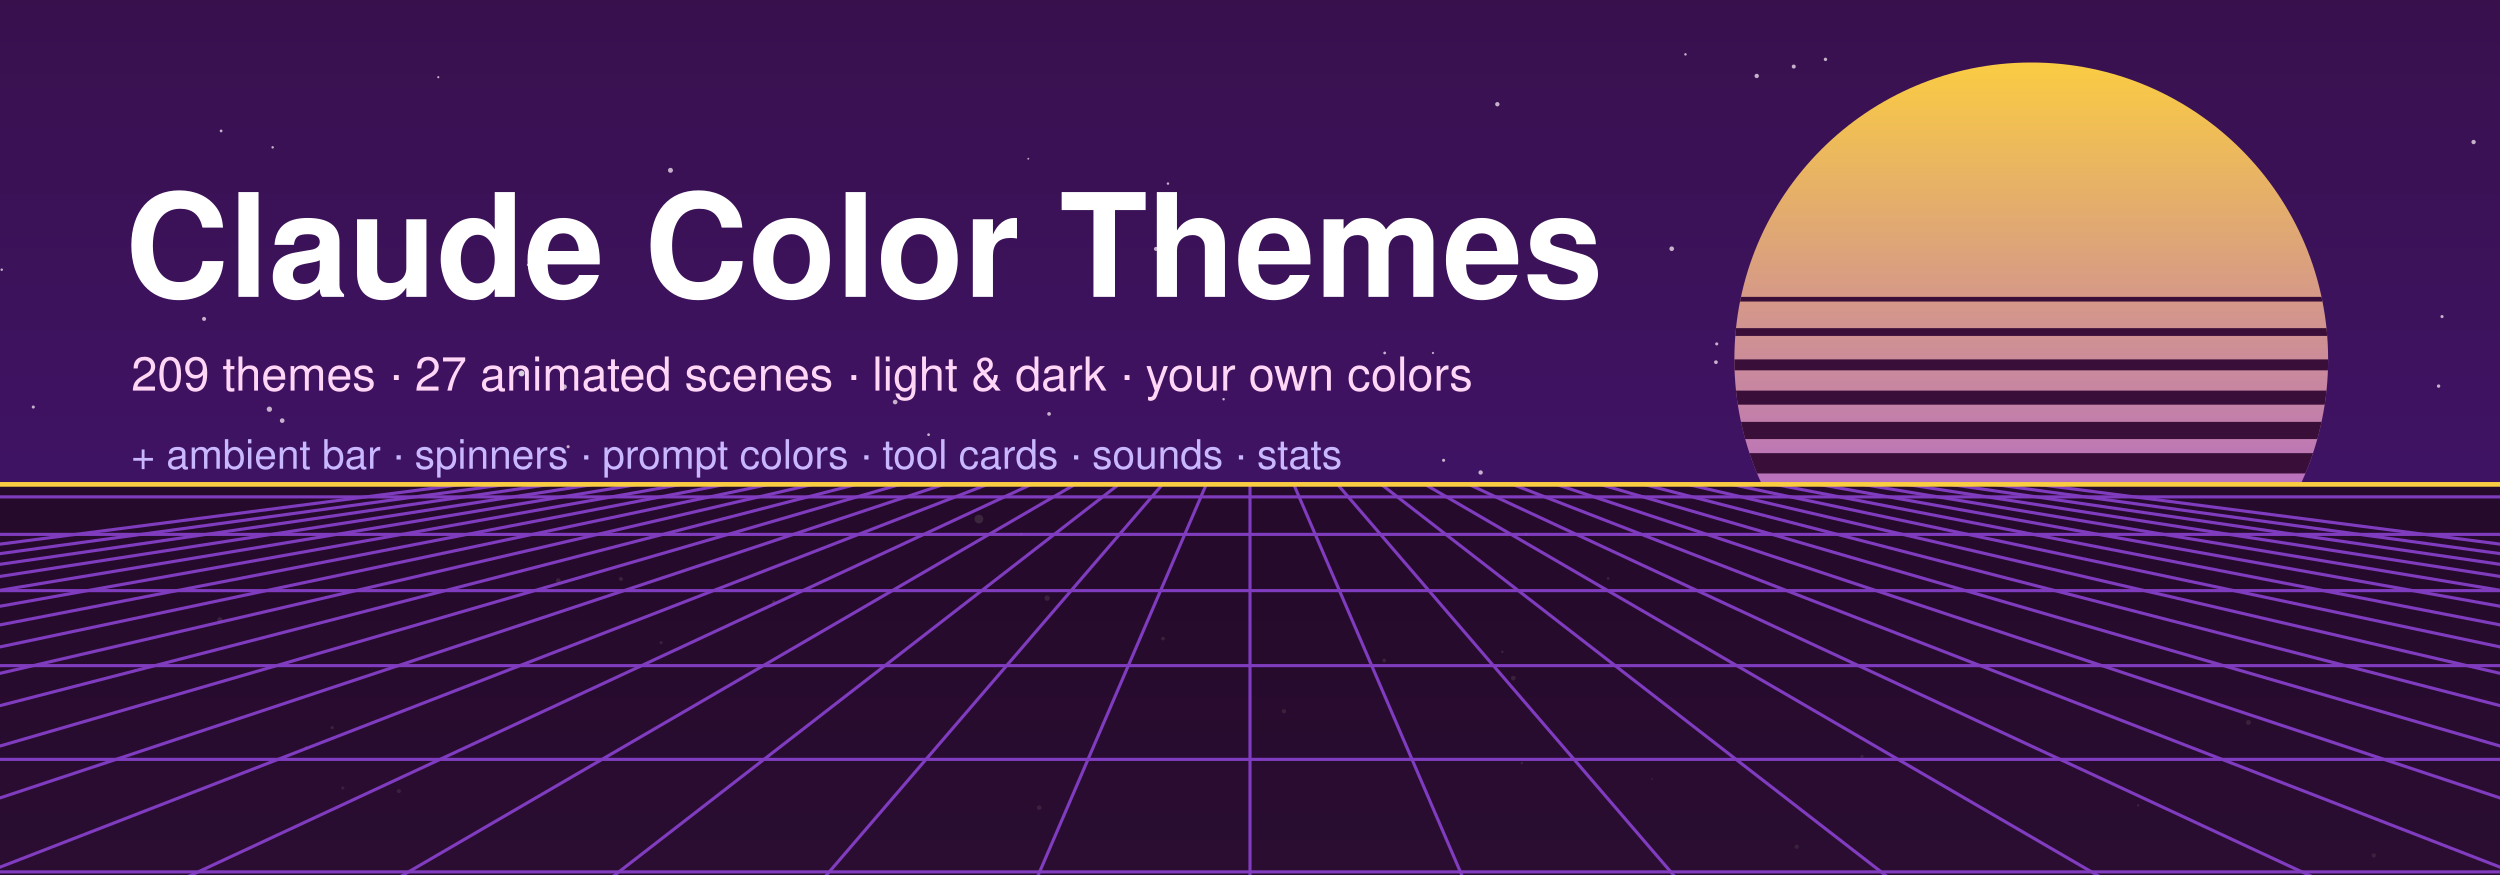
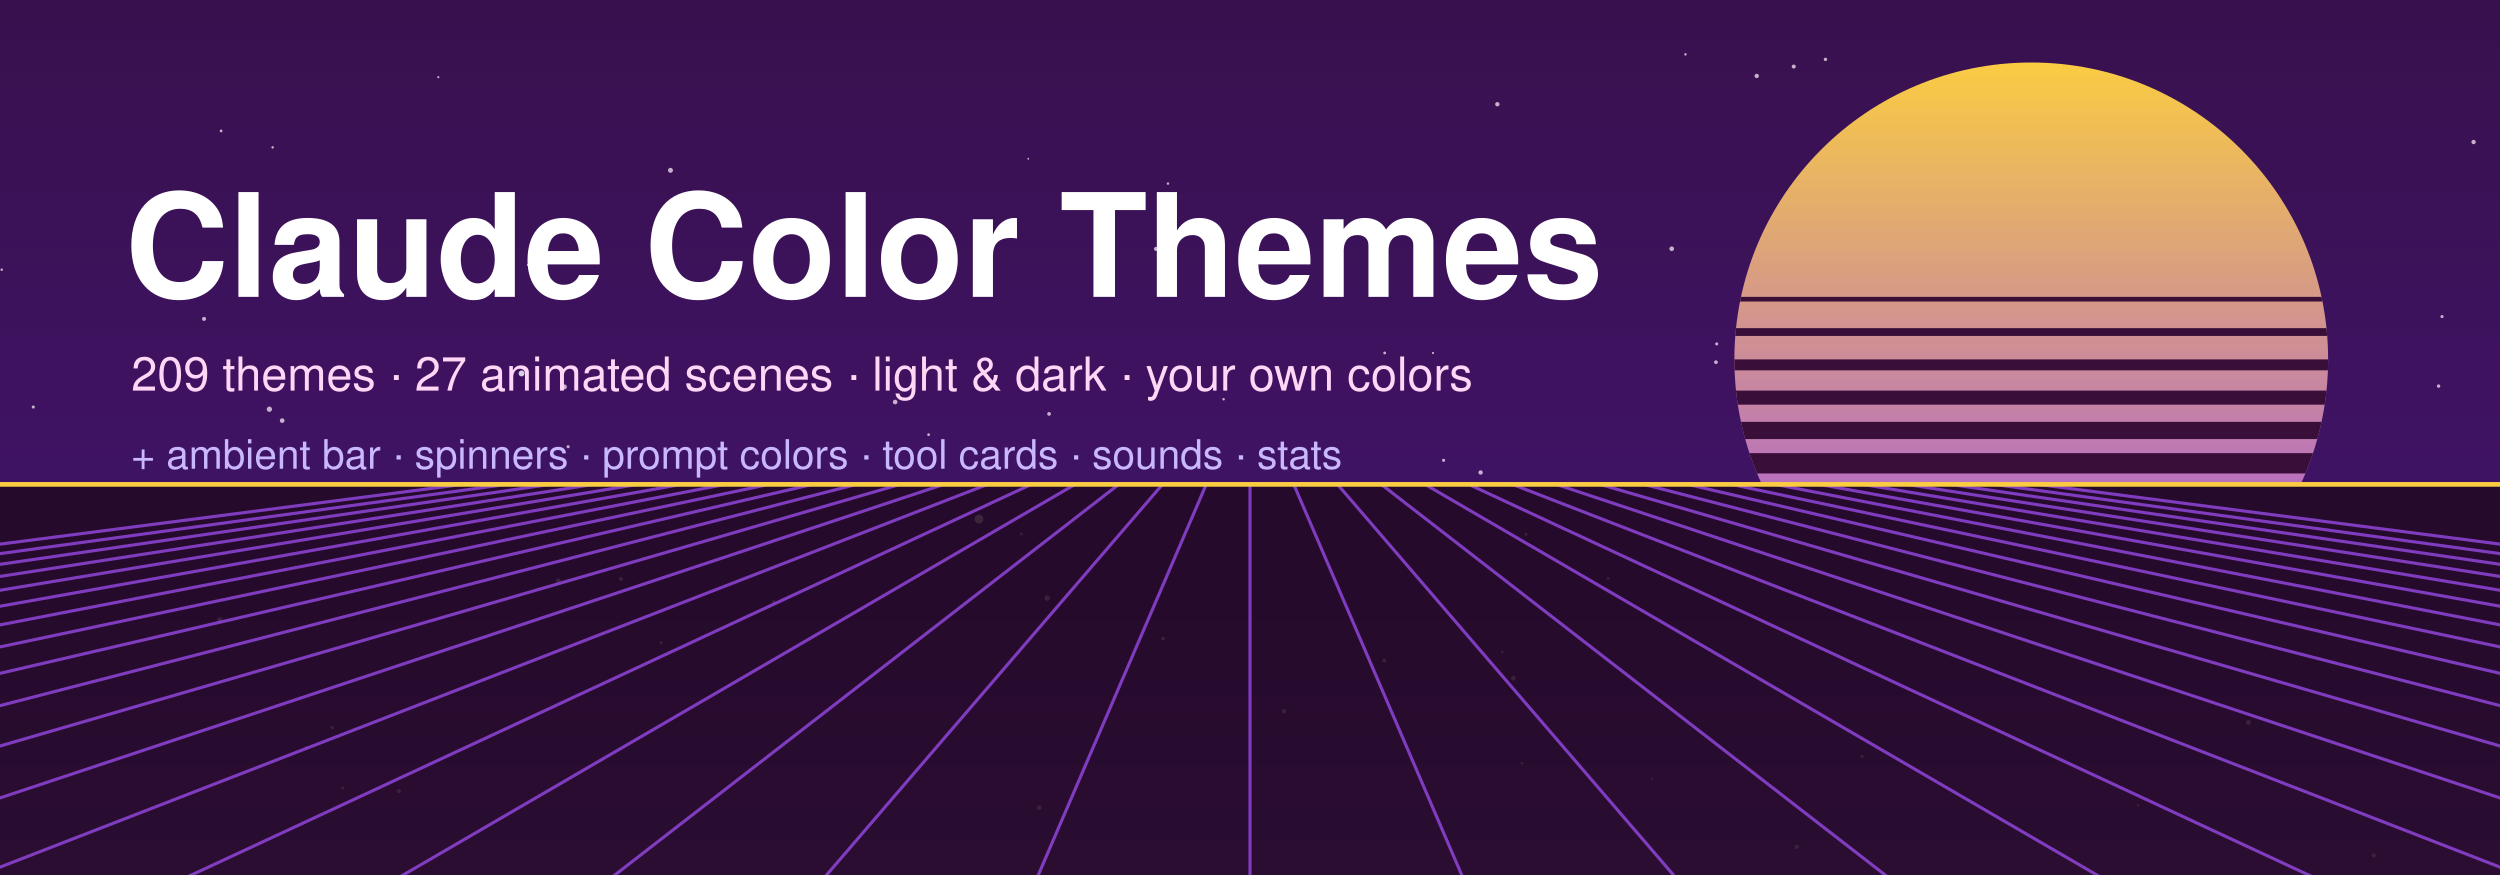
<svg xmlns="http://www.w3.org/2000/svg" width="1600" height="560" viewBox="0 330 1600 560" preserveAspectRatio="xMidYMid slice">
  <defs>
    <linearGradient id="sky2" x1="0" y1="0" x2="0" y2="1">
      <stop offset="0" stop-color="#310c31" stop-opacity=".9" />
      <stop offset=".7" stop-color="#4d1782" stop-opacity=".75" />
      <stop offset="1" stop-color="#9e4cf0" stop-opacity=".6" />
    </linearGradient>
    <linearGradient id="sun2" x1="0" y1="0" x2="0" y2="1">
      <stop offset="0" stop-color="#facc42" />
      <stop offset="1" stop-color="#9e4cf0" />
    </linearGradient>
    <linearGradient id="tail" x1="0" y1="0" x2="1" y2="0">
      <stop offset="0" stop-color="#ffffff" stop-opacity="0" />
      <stop offset="1" stop-color="#ffffff" />
    </linearGradient>
    <clipPath id="sunclip">
      <rect x="1050" y="360" width="500" height="280" />
    </clipPath>
    <clipPath id="sundisc">
      <circle cx="1300" cy="560" r="190" />
    </clipPath>
  </defs>
-   <style>.bg{fill:#1a0a1a}.lo{opacity:.8}@keyframes tw{0%,100%{opacity:.3}50%{opacity:1}}.t0{animation:tw 4s ease-in-out infinite}.t1{animation:tw 5.5s ease-in-out infinite -1.5s}.t2{animation:tw 7s ease-in-out infinite -3s}.t3{animation:tw 9s ease-in-out infinite -5s}@keyframes streak{0%{transform:translate(0,0);opacity:0}6%{opacity:1}22%{transform:translate(-700px,420px);opacity:0}100%{transform:translate(-700px,420px);opacity:0}}.st{animation:streak linear infinite}@keyframes floor{from{transform:translateY(0)}to{transform:translateY(48px)}}.fm{animation:floor 2.4s linear infinite}</style>
+   <style>.bg{fill:#1a0a1a}.lo{opacity:.8}@keyframes tw{0%,100%{opacity:.3}50%{opacity:1}}.t0{animation:tw 4s ease-in-out infinite}.t1{animation:tw 5.5s ease-in-out infinite -1.5s}.t2{animation:tw 7s ease-in-out infinite -3s}.t3{animation:tw 9s ease-in-out infinite -5s}@keyframes streak{0%{transform:translate(0,0);opacity:0}8%{opacity:1}45%{opacity:.9}60%{transform:translate(-760px,456px);opacity:0}100%{transform:translate(-760px,456px);opacity:0}}.st{animation:streak 6s linear infinite;will-change:transform,opacity}@keyframes sfl{0%{transform:translateY(0);opacity:0}6%{opacity:1}100%{transform:translateY(420px);opacity:1}}.sfl{animation:sfl 7s cubic-bezier(.55,0,.9,.6) infinite;will-change:transform}</style>
  <rect class="bg" width="1600" height="1000" />
  <rect width="1600" height="1000" fill="url(#sky2)" />
  <g opacity=".8">
    <g class="t0">
      <circle cx="1439" cy="792.4" r="1.6" fill="#e8d9e8" />
      <circle cx="886.2" cy="555.9" r="0.9" fill="#e8d9e8" />
      <circle cx="1418.1" cy="625.4" r="0.6" fill="#e8d9e8" />
      <circle cx="322.7" cy="172.5" r="0.6" fill="#e8d9e8" />
      <circle cx="735.7" cy="120" r="1" fill="#e8d9e8" />
      <circle cx="194.2" cy="302.6" r="0.8" fill="#e8d9e8" />
      <circle cx="1543.6" cy="300.6" r="1" fill="#e8d9e8" />
      <circle cx="1168.3" cy="368" r="1.1" fill="#e8d9e8" />
      <circle cx="280.5" cy="379.4" r="0.7" fill="#e8d9e8" />
      <circle cx="40.5" cy="116.5" r="1.1" fill="#e8d9e8" />
      <circle cx="195.8" cy="808.3" r="0.8" fill="#e8d9e8" />
      <circle cx="96.4" cy="470.8" r="1.4" fill="#e8d9e8" />
      <circle cx="864.9" cy="972.9" r="1.5" fill="#e8d9e8" />
      <circle cx="495.2" cy="715.2" r="1.1" fill="#e8d9e8" />
      <circle cx="141.5" cy="413.8" r="0.9" fill="#e8d9e8" />
      <circle cx="671.4" cy="594.9" r="1.2" fill="#e8d9e8" />
      <circle cx="594.3" cy="608.2" r="0.9" fill="#e8d9e8" />
      <circle cx="1.1" cy="502.6" r="0.8" fill="#e8d9e8" />
      <circle cx="1268.4" cy="613" r="1.3" fill="#e8d9e8" />
      <circle cx="626.5" cy="662.2" r="2.8" fill="#ffffff" />
      <circle cx="333.8" cy="569" r="1.9" fill="#ffffff" />
      <circle cx="783.1" cy="585.5" r="0.8" fill="#e8d9e8" />
      <circle cx="572.9" cy="587.3" r="1.5" fill="#e8d9e8" />
      <circle cx="113.7" cy="30.6" r="1" fill="#e8d9e8" />
      <circle cx="961.5" cy="747.2" r="0.8" fill="#e8d9e8" />
      <circle cx="947.6" cy="632.4" r="1.4" fill="#e8d9e8" />
      <circle cx="255.3" cy="836.3" r="1.3" fill="#e8d9e8" />
      <circle cx="381" cy="578.3" r="0.7" fill="#e8d9e8" />
      <circle cx="1329.9" cy="250.3" r="1.2" fill="#e8d9e8" />
      <circle cx="97.7" cy="44.4" r="0.7" fill="#e8d9e8" />
    </g>
    <g class="t1">
      <circle cx="653.6" cy="671.8" r="0.9" fill="#e8d9e8" />
      <circle cx="885.9" cy="752.7" r="1.2" fill="#e8d9e8" />
      <circle cx="739.8" cy="489.3" r="1.3" fill="#e8d9e8" />
      <circle cx="172.4" cy="591.9" r="1.7" fill="#e8d9e8" />
      <circle cx="397.4" cy="700.5" r="1.3" fill="#e8d9e8" />
      <circle cx="1057.2" cy="828.5" r="0.6" fill="#e8d9e8" />
      <circle cx="1143.2" cy="12" r="1.3" fill="#e8d9e8" />
      <circle cx="974" cy="818.4" r="0.8" fill="#e8d9e8" />
      <circle cx="1316.1" cy="483.2" r="1" fill="#e8d9e8" />
      <circle cx="953.3" cy="944.2" r="1.1" fill="#e8d9e8" />
      <circle cx="140.7" cy="726.7" r="1.7" fill="#e8d9e8" />
      <circle cx="563.2" cy="306.1" r="1.6" fill="#e8d9e8" />
      <circle cx="1373.1" cy="955.1" r="1" fill="#e8d9e8" />
      <circle cx="1134" cy="266.9" r="0.7" fill="#e8d9e8" />
      <circle cx="1191.7" cy="814.1" r="1" fill="#e8d9e8" />
      <circle cx="976.6" cy="671.9" r="1" fill="#e8d9e8" />
      <circle cx="1001.9" cy="291.3" r="1.3" fill="#e8d9e8" />
      <circle cx="219.4" cy="834.3" r="1" fill="#e8d9e8" />
      <circle cx="469.8" cy="304" r="1.3" fill="#e8d9e8" />
      <circle cx="361.2" cy="577.6" r="1.6" fill="#e8d9e8" />
      <circle cx="1282.8" cy="257.9" r="1.3" fill="#e8d9e8" />
      <circle cx="928.4" cy="990.4" r="0.7" fill="#e8d9e8" />
      <circle cx="1124.3" cy="378.6" r="1.4" fill="#e8d9e8" />
      <circle cx="513.5" cy="251.2" r="1.4" fill="#e8d9e8" />
      <circle cx="1069.9" cy="489.2" r="1.5" fill="#e8d9e8" />
      <circle cx="1541.8" cy="279.6" r="0.6" fill="#e8d9e8" />
      <circle cx="357.3" cy="701.6" r="1.5" fill="#e8d9e8" />
      <circle cx="1235.2" cy="318" r="0.9" fill="#e8d9e8" />
      <circle cx="959.5" cy="488.2" r="1.6" fill="#e8d9e8" />
      <circle cx="669.1" cy="78" r="2.6" fill="#ffffff" />
    </g>
    <g class="t2">
      <circle cx="36.3" cy="102.2" r="0.8" fill="#e8d9e8" />
      <circle cx="423.1" cy="741.3" r="1" fill="#e8d9e8" />
      <circle cx="313.1" cy="38.7" r="2.1" fill="#ffffff" />
      <circle cx="1419.6" cy="272.6" r="1.6" fill="#e8d9e8" />
      <circle cx="665.1" cy="846.9" r="1.5" fill="#e8d9e8" />
      <circle cx="431.5" cy="170.7" r="2.4" fill="#ffffff" />
      <circle cx="21.3" cy="590.5" r="1" fill="#e8d9e8" />
      <circle cx="968.5" cy="764" r="1.5" fill="#e8d9e8" />
      <circle cx="1380.2" cy="503.1" r="1.2" fill="#e8d9e8" />
      <circle cx="821.7" cy="785.2" r="1.4" fill="#e8d9e8" />
      <circle cx="1247.5" cy="586.2" r="1.3" fill="#e8d9e8" />
      <circle cx="580.4" cy="187.2" r="1.8" fill="#ffffff" />
      <circle cx="212.6" cy="795.7" r="1.1" fill="#e8d9e8" />
      <circle cx="124" cy="191.1" r="1.7" fill="#e8d9e8" />
      <circle cx="1444.3" cy="919.5" r="1.2" fill="#e8d9e8" />
      <circle cx="1098.7" cy="550.1" r="1" fill="#e8d9e8" />
      <circle cx="1368.4" cy="845.4" r="0.8" fill="#e8d9e8" />
      <circle cx="429.1" cy="439" r="1.6" fill="#e8d9e8" />
      <circle cx="363.6" cy="615.9" r="1" fill="#e8d9e8" />
      <circle cx="1098.2" cy="561.8" r="1.2" fill="#e8d9e8" />
      <circle cx="1560.7" cy="577.1" r="1.1" fill="#e8d9e8" />
      <circle cx="1148" cy="372.6" r="1.3" fill="#e8d9e8" />
      <circle cx="338" cy="499.5" r="0.8" fill="#e8d9e8" />
      <circle cx="1322.8" cy="147.4" r="1.2" fill="#e8d9e8" />
      <circle cx="402.4" cy="935.5" r="1.1" fill="#e8d9e8" />
      <circle cx="214.8" cy="181.4" r="2.5" fill="#ffffff" />
      <circle cx="649.2" cy="113.7" r="0.6" fill="#e8d9e8" />
      <circle cx="923.9" cy="624.6" r="1" fill="#e8d9e8" />
      <circle cx="1091.4" cy="316.2" r="1.1" fill="#e8d9e8" />
      <circle cx="174.5" cy="424.3" r="0.8" fill="#e8d9e8" />
    </g>
    <g class="t3">
      <circle cx="1078.7" cy="364.8" r="0.8" fill="#e8d9e8" />
      <circle cx="249.7" cy="16.3" r="0.6" fill="#e8d9e8" />
      <circle cx="757.7" cy="950.7" r="2.4" fill="#ffffff" />
      <circle cx="958.3" cy="396.7" r="1.4" fill="#e8d9e8" />
      <circle cx="670.2" cy="712.8" r="1.7" fill="#e8d9e8" />
      <circle cx="1552.6" cy="220.3" r="1" fill="#e8d9e8" />
      <circle cx="1293.5" cy="603.2" r="1.1" fill="#e8d9e8" />
      <circle cx="334.7" cy="97" r="1.7" fill="#e8d9e8" />
      <circle cx="1553.6" cy="246.1" r="1.4" fill="#e8d9e8" />
      <circle cx="773.9" cy="909.6" r="2.9" fill="#ffffff" />
      <circle cx="747.5" cy="447.5" r="0.8" fill="#e8d9e8" />
      <circle cx="917.1" cy="555.9" r="0.7" fill="#e8d9e8" />
      <circle cx="378" cy="88.1" r="0.6" fill="#e8d9e8" />
      <circle cx="658.1" cy="431.6" r="0.6" fill="#e8d9e8" />
      <circle cx="739.9" cy="174.8" r="1.1" fill="#e8d9e8" />
      <circle cx="342.5" cy="23.4" r="0.8" fill="#e8d9e8" />
      <circle cx="243.8" cy="519.9" r="0.6" fill="#e8d9e8" />
      <circle cx="1583.1" cy="420.9" r="1.4" fill="#e8d9e8" />
      <circle cx="1519.2" cy="877.5" r="1.4" fill="#e8d9e8" />
      <circle cx="918.6" cy="322.3" r="2.2" fill="#ffffff" />
      <circle cx="180.6" cy="599.2" r="1.5" fill="#e8d9e8" />
      <circle cx="283.3" cy="988.5" r="1.3" fill="#e8d9e8" />
      <circle cx="744.3" cy="738.7" r="1.2" fill="#e8d9e8" />
      <circle cx="1029.2" cy="700.2" r="0.9" fill="#e8d9e8" />
      <circle cx="1562.9" cy="532.6" r="1" fill="#e8d9e8" />
      <circle cx="1002" cy="15" r="1.3" fill="#e8d9e8" />
      <circle cx="130.6" cy="534.1" r="1.3" fill="#e8d9e8" />
      <circle cx="1149.9" cy="871.9" r="1.4" fill="#e8d9e8" />
      <circle cx="1247.4" cy="632.1" r="0.9" fill="#e8d9e8" />
      <circle cx="1440.8" cy="526" r="1.7" fill="#e8d9e8" />
    </g>
  </g>
  <g clip-path="url(#sunclip)">
    <g clip-path="url(#sundisc)">
      <circle cx="1300" cy="560" r="190" fill="url(#sun2)" />
      <rect x="1040" y="520" width="520" height="3" fill="#390e39" />
      <rect x="1040" y="540" width="520" height="5" fill="#390e39" />
      <rect x="1040" y="560" width="520" height="7" fill="#390e39" />
      <rect x="1040" y="580" width="520" height="9" fill="#390e39" />
      <rect x="1040" y="600" width="520" height="11" fill="#390e39" />
      <rect x="1040" y="620" width="520" height="13" fill="#390e39" />
    </g>
  </g>
-   <g transform="translate(691.1,32.6) rotate(149)">
-     <rect class="st" width="160" height="2.4" rx="1.2" fill="url(#tail)" style="animation-duration:7s;animation-delay:-2.9s" />
-   </g>
-   <g transform="translate(1164.6,102.8) rotate(149)">
-     <rect class="st" width="160" height="2.4" rx="1.2" fill="url(#tail)" style="animation-duration:10.9s;animation-delay:-3.2s" />
+   <g transform="translate(862.9,4.1) rotate(149)">
+     <rect class="st" width="139.4" height="2.4" rx="1.2" fill="url(#tail)" style="animation-delay:-0s" />
+   </g>
+   <g transform="translate(1033.1,213.3) rotate(149)">
+     <rect class="st" width="160.9" height="2.4" rx="1.2" fill="url(#tail)" style="animation-delay:-0.5s" />
+   </g>
+   <g transform="translate(1118.6,49.1) rotate(149)">
+     <rect class="st" width="127.3" height="2.4" rx="1.2" fill="url(#tail)" style="animation-delay:-1s" />
  </g>
  <g transform="translate(1717.4,91.1) rotate(149)">
-     <rect class="st" width="160" height="2.4" rx="1.2" fill="url(#tail)" style="animation-duration:5.6s;animation-delay:-1.4s" />
-   </g>
-   <g transform="translate(839.4,16.5) rotate(149)">
-     <rect class="st" width="160" height="2.4" rx="1.2" fill="url(#tail)" style="animation-duration:7s;animation-delay:-3.7s" />
-   </g>
-   <g transform="translate(740.7,73.5) rotate(149)">
-     <rect class="st" width="160" height="2.4" rx="1.2" fill="url(#tail)" style="animation-duration:11.4s;animation-delay:-9.4s" />
+     <rect class="st" width="140.3" height="2.4" rx="1.2" fill="url(#tail)" style="animation-delay:-1.5s" />
+   </g>
+   <g transform="translate(876.9,38.3) rotate(149)">
+     <rect class="st" width="135.1" height="2.4" rx="1.2" fill="url(#tail)" style="animation-delay:-2s" />
+   </g>
+   <g transform="translate(1188.9,236.2) rotate(149)">
+     <rect class="st" width="134.8" height="2.4" rx="1.2" fill="url(#tail)" style="animation-delay:-2.5s" />
+   </g>
+   <g transform="translate(992,208.4) rotate(149)">
+     <rect class="st" width="130.4" height="2.4" rx="1.2" fill="url(#tail)" style="animation-delay:-3s" />
  </g>
  <g transform="translate(672.4,189.6) rotate(149)">
-     <rect class="st" width="160" height="2.4" rx="1.2" fill="url(#tail)" style="animation-duration:5.9s;animation-delay:-2.7s" />
-   </g>
-   <g transform="translate(922.8,203) rotate(149)">
-     <rect class="st" width="160" height="2.4" rx="1.2" fill="url(#tail)" style="animation-duration:8.5s;animation-delay:-6.8s" />
-   </g>
-   <g transform="translate(1453.4,-12.4) rotate(149)">
-     <rect class="st" width="160" height="2.4" rx="1.2" fill="url(#tail)" style="animation-duration:5.1s;animation-delay:-0.1s" />
+     <rect class="st" width="156.3" height="2.4" rx="1.2" fill="url(#tail)" style="animation-delay:-3.5s" />
+   </g>
+   <g transform="translate(1143.1,57.6) rotate(149)">
+     <rect class="st" width="184.8" height="2.4" rx="1.2" fill="url(#tail)" style="animation-delay:-4s" />
+   </g>
+   <g transform="translate(1544.1,-37.5) rotate(149)">
+     <rect class="st" width="178.7" height="2.4" rx="1.2" fill="url(#tail)" style="animation-delay:-4.5s" />
+   </g>
+   <g transform="translate(619.7,-32.1) rotate(149)">
+     <rect class="st" width="120.8" height="2.4" rx="1.2" fill="url(#tail)" style="animation-delay:-5s" />
  </g>
  <g transform="translate(680.3,151.5) rotate(149)">
-     <rect class="st" width="160" height="2.4" rx="1.2" fill="url(#tail)" style="animation-duration:5.1s;animation-delay:-1.2s" />
-   </g>
-   <g transform="translate(1780.1,188.8) rotate(149)">
-     <rect class="st" width="160" height="2.4" rx="1.2" fill="url(#tail)" style="animation-duration:7.7s;animation-delay:-6.2s" />
-   </g>
-   <g transform="translate(1496.6,110.7) rotate(149)">
-     <rect class="st" width="160" height="2.4" rx="1.2" fill="url(#tail)" style="animation-duration:10.3s;animation-delay:-5.5s" />
-   </g>
-   <g transform="translate(1699.3,110.8) rotate(149)">
-     <rect class="st" width="160" height="2.4" rx="1.2" fill="url(#tail)" style="animation-duration:5.1s;animation-delay:-4.8s" />
-   </g>
-   <g transform="translate(1570.6,53.1) rotate(149)">
-     <rect class="st" width="160" height="2.4" rx="1.2" fill="url(#tail)" style="animation-duration:9.3s;animation-delay:-2.4s" />
-   </g>
-   <g transform="translate(1753.3,87.6) rotate(149)">
-     <rect class="st" width="160" height="2.4" rx="1.2" fill="url(#tail)" style="animation-duration:6.4s;animation-delay:-1.5s" />
+     <rect class="st" width="139.1" height="2.4" rx="1.2" fill="url(#tail)" style="animation-delay:-5.5s" />
  </g>
  <rect y="640" width="1600" height="360" fill="#210821" opacity=".85" />
  <g stroke="#9e4cf0" stroke-width="2" opacity=".75">
    <path d="M296 640 L-2800 1040" />
    <path d="M324 640 L-2600 1040" />
    <path d="M352 640 L-2400 1040" />
    <path d="M380 640 L-2200 1040" />
    <path d="M408 640 L-2000 1040" />
    <path d="M436 640 L-1800 1040" />
    <path d="M464 640 L-1600 1040" />
    <path d="M492 640 L-1400 1040" />
    <path d="M520 640 L-1200 1040" />
    <path d="M548 640 L-1000 1040" />
    <path d="M576 640 L-800 1040" />
    <path d="M604 640 L-600 1040" />
    <path d="M632 640 L-400 1040" />
    <path d="M660 640 L-200 1040" />
    <path d="M688 640 L0 1040" />
    <path d="M716 640 L200 1040" />
    <path d="M744 640 L400 1040" />
    <path d="M772 640 L600 1040" />
    <path d="M800 640 L800 1040" />
    <path d="M828 640 L1000 1040" />
    <path d="M856 640 L1200 1040" />
    <path d="M884 640 L1400 1040" />
    <path d="M912 640 L1600 1040" />
    <path d="M940 640 L1800 1040" />
    <path d="M968 640 L2000 1040" />
    <path d="M996 640 L2200 1040" />
    <path d="M1024 640 L2400 1040" />
    <path d="M1052 640 L2600 1040" />
    <path d="M1080 640 L2800 1040" />
    <path d="M1108 640 L3000 1040" />
    <path d="M1136 640 L3200 1040" />
    <path d="M1164 640 L3400 1040" />
    <path d="M1192 640 L3600 1040" />
    <path d="M1220 640 L3800 1040" />
    <path d="M1248 640 L4000 1040" />
    <path d="M1276 640 L4200 1040" />
    <path d="M1304 640 L4400 1040" />
-     <g class="fm">
-       <path d="M-200 648 H1800" />
-       <path d="M-200 672 H1800" />
-       <path d="M-200 708 H1800" />
-       <path d="M-200 756 H1800" />
-       <path d="M-200 816 H1800" />
-       <path d="M-200 888 H1800" />
-       <path d="M-200 972 H1800" />
-       <path d="M-200 1068 H1800" />
-       <path d="M-200 1176 H1800" />
-     </g>
+     <path class="sfl" d="M-200 640 H1800" style="animation-delay:-0s" />
+     <path class="sfl" d="M-200 640 H1800" style="animation-delay:-0.6s" />
+     <path class="sfl" d="M-200 640 H1800" style="animation-delay:-1.2s" />
+     <path class="sfl" d="M-200 640 H1800" style="animation-delay:-1.8s" />
+     <path class="sfl" d="M-200 640 H1800" style="animation-delay:-2.3s" />
+     <path class="sfl" d="M-200 640 H1800" style="animation-delay:-2.9s" />
+     <path class="sfl" d="M-200 640 H1800" style="animation-delay:-3.5s" />
+     <path class="sfl" d="M-200 640 H1800" style="animation-delay:-4.1s" />
+     <path class="sfl" d="M-200 640 H1800" style="animation-delay:-4.7s" />
+     <path class="sfl" d="M-200 640 H1800" style="animation-delay:-5.3s" />
+     <path class="sfl" d="M-200 640 H1800" style="animation-delay:-5.8s" />
+     <path class="sfl" d="M-200 640 H1800" style="animation-delay:-6.4s" />
  </g>
  <path d="M0 640 H1600" stroke="#facc42" stroke-width="3" />
  <g font-family="-apple-system,BlinkMacSystemFont,'Segoe UI',Helvetica,Arial,sans-serif">
    <text x="80" y="520" font-size="92" font-weight="800" fill="#ffffff">Claude Color Themes</text>
    <text x="84" y="580" font-size="30" fill="#ffd6f5">209 themes · 27 animated scenes · light &amp; dark · your own colors</text>
    <text x="84" y="630" font-size="26" fill="#c9b8ff">+ ambient bar · spinners · prompt colors · tool cards · sounds · stats</text>
  </g>
</svg>
